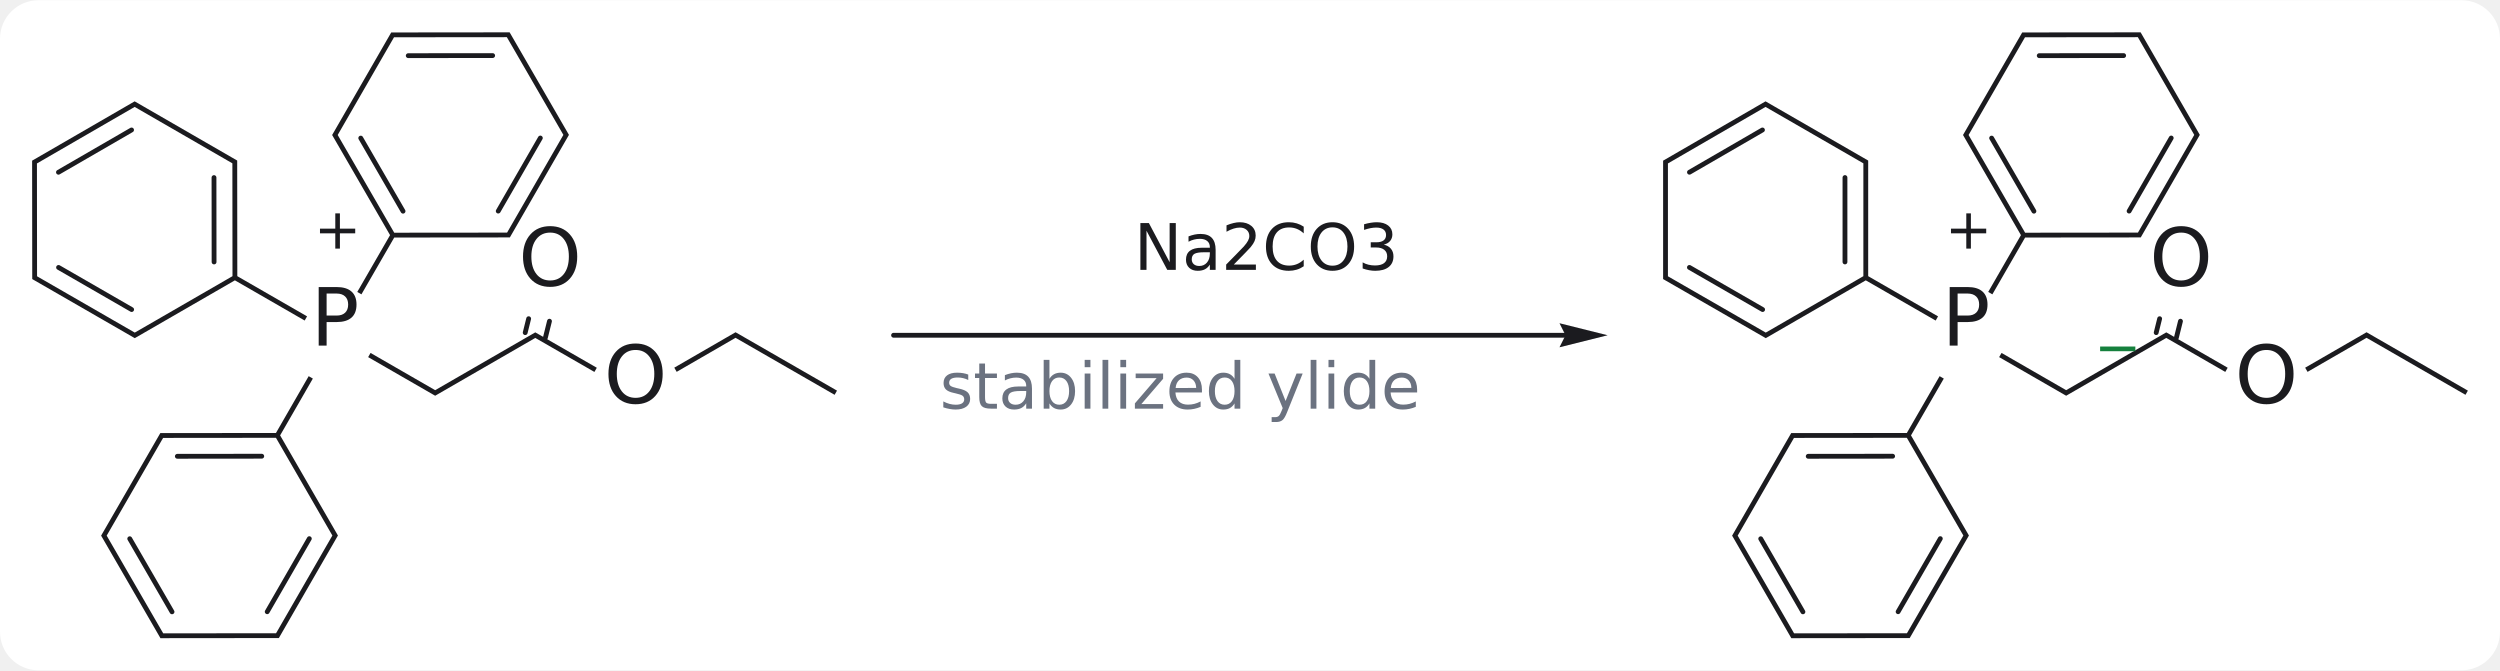
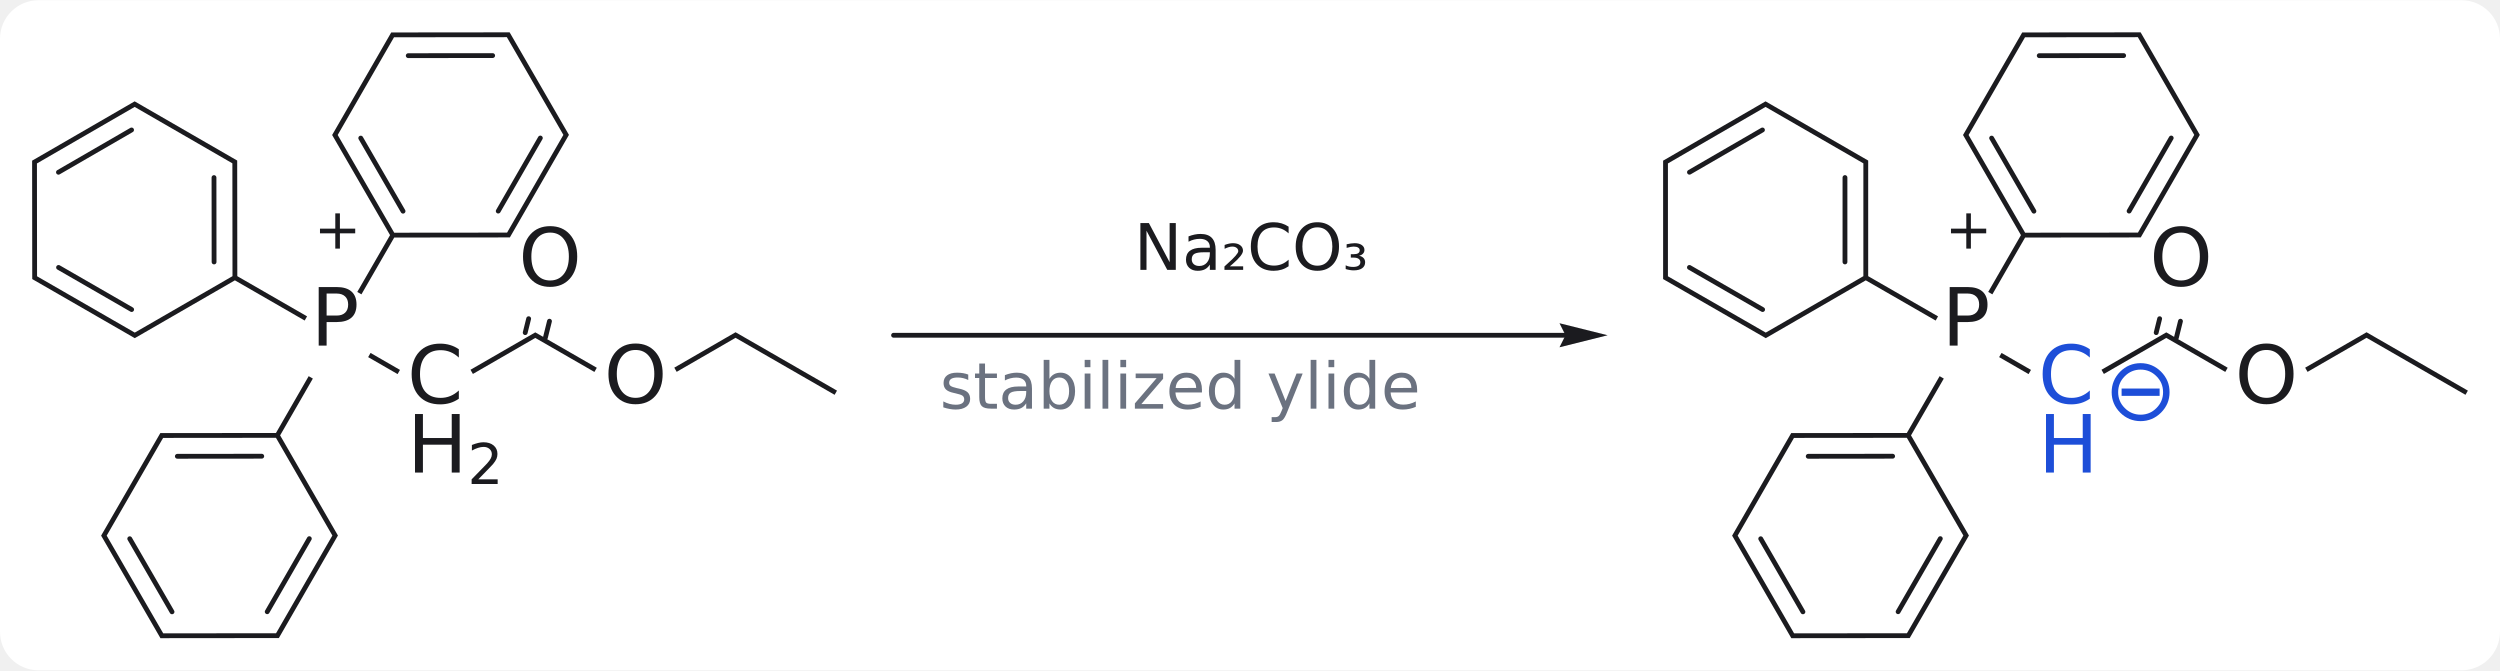
<svg xmlns="http://www.w3.org/2000/svg" viewBox="-12.542 -121.7 908.116 243.4" width="563" height="151">
  <style>.c-ink.fill{fill:#1b1b1f}.c-ink.stroke{stroke:#1b1b1f}.c-arrow.fill{fill:#c2410c}.c-arrow.stroke{stroke:#c2410c}.c-nu.fill{fill:#1d4ed8}.c-nu.stroke{stroke:#1d4ed8}.c-el.fill{fill:#b91c1c}.c-el.stroke{stroke:#b91c1c}.c-good.fill{fill:#15803d}.c-good.stroke{stroke:#15803d}.c-muted.fill{fill:#6b7280}.c-muted.stroke{stroke:#6b7280}.card{fill:#ffffff}@media (prefers-color-scheme: dark){.c-ink.fill{fill:#e6e6ea}.c-ink.stroke{stroke:#e6e6ea}.c-arrow.fill{fill:#ff9f5a}.c-arrow.stroke{stroke:#ff9f5a}.c-nu.fill{fill:#8ab4ff}.c-nu.stroke{stroke:#8ab4ff}.c-el.fill{fill:#ff8a8a}.c-el.stroke{stroke:#ff8a8a}.c-good.fill{fill:#6ee7a0}.c-good.stroke{stroke:#6ee7a0}.c-muted.fill{fill:#9ca3af}.c-muted.stroke{stroke:#9ca3af}.card{fill:#1e1e1e}}</style>
  <rect class="card" x="-12.542" y="-121.700" width="908.116" height="243.400" rx="14" />
  <line class="c-ink stroke" x1="178.233" y1="-0.952" x2="179.49" y2="-6.017" stroke-width="1.75" stroke-linecap="round" />
  <line class="c-ink stroke" x1="185.571" y1="0.868" x2="187.053" y2="-5.107" stroke-width="1.75" stroke-linecap="round" />
  <line class="c-ink stroke" x1="133.863" y1="-45.066" x2="118.499" y2="-71.622" stroke-width="1.75" stroke-linecap="round" />
  <line class="c-ink stroke" x1="135.752" y1="-101.562" x2="166.412" y2="-101.592" stroke-width="1.75" stroke-linecap="round" />
  <line class="c-ink stroke" x1="183.735" y1="-71.648" x2="168.438" y2="-45.101" stroke-width="1.75" stroke-linecap="round" />
  <line class="c-ink stroke" x1="82.538" y1="43.938" x2="51.878" y2="43.968" stroke-width="1.75" stroke-linecap="round" />
  <line class="c-ink stroke" x1="34.583" y1="73.908" x2="49.947" y2="100.464" stroke-width="1.75" stroke-linecap="round" />
  <line class="c-ink stroke" x1="84.522" y1="100.429" x2="99.819" y2="73.882" stroke-width="1.75" stroke-linecap="round" />
  <line class="c-ink stroke" x1="65.22" y1="-26.62" x2="65.19" y2="-57.28" stroke-width="1.75" stroke-linecap="round" />
  <line class="c-ink stroke" x1="35.25" y1="-74.575" x2="8.694" y2="-59.211" stroke-width="1.75" stroke-linecap="round" />
  <line class="c-ink stroke" x1="8.729" y1="-24.636" x2="35.276" y2="-9.339" stroke-width="1.75" stroke-linecap="round" />
  <line class="c-ink stroke" x1="770.685" y1="-0.952" x2="771.942" y2="-6.017" stroke-width="1.75" stroke-linecap="round" />
  <line class="c-ink stroke" x1="778.023" y1="0.868" x2="779.505" y2="-5.107" stroke-width="1.75" stroke-linecap="round" />
  <line class="c-ink stroke" x1="726.273" y1="-45.066" x2="710.909" y2="-71.622" stroke-width="1.75" stroke-linecap="round" />
  <line class="c-ink stroke" x1="728.203" y1="-101.562" x2="758.864" y2="-101.592" stroke-width="1.75" stroke-linecap="round" />
  <line class="c-ink stroke" x1="776.145" y1="-71.648" x2="760.848" y2="-45.101" stroke-width="1.75" stroke-linecap="round" />
  <line class="c-ink stroke" x1="674.948" y1="43.938" x2="644.288" y2="43.968" stroke-width="1.75" stroke-linecap="round" />
  <line class="c-ink stroke" x1="627.034" y1="73.916" x2="642.364" y2="100.468" stroke-width="1.75" stroke-linecap="round" />
  <line class="c-ink stroke" x1="676.94" y1="100.426" x2="692.27" y2="73.874" stroke-width="1.75" stroke-linecap="round" />
  <line class="c-ink stroke" x1="657.636" y1="-26.628" x2="657.636" y2="-57.288" stroke-width="1.75" stroke-linecap="round" />
  <line class="c-ink stroke" x1="627.665" y1="-74.574" x2="601.148" y2="-59.216" stroke-width="1.75" stroke-linecap="round" />
  <line class="c-ink stroke" x1="601.137" y1="-24.64" x2="627.723" y2="-9.339" stroke-width="1.75" stroke-linecap="round" />
-   <path class="c-ink fill stroke" d="M121.185 7.94 L145.53 21.968 L145.53 19.948 L122.059 6.424 Z M145.53 21.968 L181.903 0.968 L181.901 -1.052 L145.53 19.948 Z M181.903 0.968 L203.372 13.325 L204.245 11.808 L181.901 -1.052 Z M233.261 13.288 L254.647 0.926 L254.645 -1.094 L232.386 11.773 Z M254.647 0.926 L290.624 21.632 L291.496 20.116 L254.645 -1.094 Z M118.748 -14.86 L130.663 -35.498 L130.158 -36.372 L129.147 -36.372 L117.233 -15.735 Z M130.662 -37.248 L110.126 -72.745 L108.106 -72.743 L129.147 -36.372 L130.158 -36.372 Z M110.126 -72.745 L130.58 -108.242 L129.568 -109.99 L108.106 -72.743 Z M130.58 -108.242 L171.57 -108.282 L172.578 -110.034 L129.568 -109.99 Z M171.57 -108.282 L192.106 -72.785 L194.126 -72.787 L172.578 -110.034 Z M192.106 -72.785 L171.652 -37.288 L172.664 -35.539 L194.126 -72.787 Z M99.585 14.861 L87.694 35.498 L88.2 36.372 L89.21 36.372 L101.101 15.735 Z M87.694 35.498 L45.695 35.539 L46.705 37.288 L87.695 37.248 L88.2 36.372 Z M45.695 35.539 L24.189 72.786 L26.211 72.786 L46.705 37.288 Z M24.189 72.786 L45.738 110.034 L46.746 108.282 L26.211 72.786 Z M45.738 110.034 L88.748 109.99 L87.736 108.242 L46.746 108.282 Z M88.748 109.99 L110.21 72.744 L108.19 72.744 L87.736 108.242 Z M98.997 -6.865 L73.66 -21.464 L72.786 -20.958 L72.786 -19.948 L98.123 -5.349 Z M73.66 -21.464 L73.618 -63.463 L71.87 -62.453 L71.91 -21.463 L72.786 -20.958 Z M73.618 -63.463 L36.372 -84.969 L36.372 -82.947 L71.87 -62.453 Z M36.372 -84.969 L-0.876 -63.42 L0.876 -62.412 L36.372 -82.947 Z M-0.876 -63.42 L-0.832 -20.41 L0.916 -21.422 L0.876 -62.412 Z M-0.832 -20.41 L36.414 1.052 L36.414 -0.968 L0.916 -21.422 Z M171.652 -37.288 L130.662 -37.248 L130.158 -36.372 L130.663 -35.498 L172.664 -35.539 Z M110.21 72.744 L89.21 36.372 L88.2 36.372 L87.695 37.248 L108.19 72.744 Z M36.414 1.052 L72.786 -19.948 L72.786 -20.958 L71.91 -21.463 L36.414 -0.968 Z M713.637 7.94 L737.982 21.968 L737.981 19.948 L714.511 6.424 Z M737.982 21.968 L774.354 0.968 L774.354 -1.052 L737.981 19.948 Z M774.354 0.968 L795.782 13.315 L796.655 11.798 L774.354 -1.052 Z M825.671 13.298 L847.098 0.926 L847.098 -1.094 L824.796 11.782 Z M847.098 0.926 L883.033 21.632 L883.907 20.116 L847.098 -1.094 Z M711.183 -14.861 L723.074 -35.498 L722.568 -36.372 L721.558 -36.371 L709.667 -15.735 Z M723.072 -37.248 L702.537 -72.744 L700.515 -72.744 L721.558 -36.371 L722.568 -36.372 Z M702.537 -72.744 L723.031 -108.242 L722.02 -109.99 L700.515 -72.744 Z M723.031 -108.242 L764.021 -108.282 L765.031 -110.034 L722.02 -109.99 Z M764.021 -108.282 L784.516 -72.786 L786.536 -72.786 L765.031 -110.034 Z M784.516 -72.786 L764.062 -37.288 L765.074 -35.539 L786.536 -72.786 Z M692.02 14.86 L680.105 35.498 L680.61 36.372 L681.621 36.372 L693.535 15.735 Z M680.105 35.498 L638.104 35.539 L639.116 37.288 L680.106 37.248 L680.61 36.372 Z M638.104 35.539 L616.642 72.786 L618.662 72.786 L639.116 37.288 Z M616.642 72.786 L638.147 110.034 L639.157 108.282 L618.662 72.786 Z M638.147 110.034 L681.157 109.99 L680.147 108.242 L639.157 108.282 Z M681.157 109.99 L702.663 72.744 L700.641 72.744 L680.147 108.242 Z M691.448 -6.858 L666.071 -21.464 L665.196 -20.958 L665.197 -19.948 L690.575 -5.341 Z M666.071 -21.464 L666.071 -63.463 L664.321 -62.453 L664.321 -21.463 L665.196 -20.958 Z M666.071 -63.463 L628.781 -84.969 L628.783 -82.947 L664.321 -62.453 Z M628.781 -84.969 L591.577 -63.42 L593.327 -62.412 L628.783 -82.947 Z M591.577 -63.42 L591.577 -20.41 L593.327 -21.422 L593.327 -62.412 Z M591.577 -20.41 L628.867 1.052 L628.865 -0.968 L593.327 -21.422 Z M764.062 -37.288 L723.072 -37.248 L722.568 -36.372 L723.074 -35.498 L765.074 -35.539 Z M702.663 72.744 L681.621 36.372 L680.61 36.372 L680.106 37.248 L700.641 72.744 Z M628.867 1.052 L665.197 -19.948 L665.196 -20.958 L664.321 -21.463 L628.865 -0.968 Z " stroke-width="0" stroke-linecap="round" stroke-linejoin="round" />
+   <path class="c-ink fill stroke" d="M121.185 7.94 L131.882 14.103 L132.755 12.587 L122.059 6.424 Z M159.236 14.055 L181.903 0.968 L181.901 -1.052 L158.361 12.539 Z M181.903 0.968 L203.372 13.325 L204.245 11.808 L181.901 -1.052 Z M233.261 13.288 L254.647 0.926 L254.645 -1.094 L232.386 11.773 Z M254.647 0.926 L290.624 21.632 L291.496 20.116 L254.645 -1.094 Z M118.748 -14.86 L130.663 -35.498 L130.158 -36.372 L129.147 -36.372 L117.233 -15.735 Z M130.662 -37.248 L110.126 -72.745 L108.106 -72.743 L129.147 -36.372 L130.158 -36.372 Z M110.126 -72.745 L130.58 -108.242 L129.568 -109.99 L108.106 -72.743 Z M130.58 -108.242 L171.57 -108.282 L172.578 -110.034 L129.568 -109.99 Z M171.57 -108.282 L192.106 -72.785 L194.126 -72.787 L172.578 -110.034 Z M192.106 -72.785 L171.652 -37.288 L172.664 -35.539 L194.126 -72.787 Z M99.585 14.861 L87.694 35.498 L88.2 36.372 L89.21 36.372 L101.101 15.735 Z M87.694 35.498 L45.695 35.539 L46.705 37.288 L87.695 37.248 L88.2 36.372 Z M45.695 35.539 L24.189 72.786 L26.211 72.786 L46.705 37.288 Z M24.189 72.786 L45.738 110.034 L46.746 108.282 L26.211 72.786 Z M45.738 110.034 L88.748 109.99 L87.736 108.242 L46.746 108.282 Z M88.748 109.99 L110.21 72.744 L108.19 72.744 L87.736 108.242 Z M98.997 -6.865 L73.66 -21.464 L72.786 -20.958 L72.786 -19.948 L98.123 -5.349 Z M73.66 -21.464 L73.618 -63.463 L71.87 -62.453 L71.91 -21.463 L72.786 -20.958 Z M73.618 -63.463 L36.372 -84.969 L36.372 -82.947 L71.87 -62.453 Z M36.372 -84.969 L-0.876 -63.42 L0.876 -62.412 L36.372 -82.947 Z M-0.876 -63.42 L-0.832 -20.41 L0.916 -21.422 L0.876 -62.412 Z M-0.832 -20.41 L36.414 1.052 L36.414 -0.968 L0.916 -21.422 Z M171.652 -37.288 L130.662 -37.248 L130.158 -36.372 L130.663 -35.498 L172.664 -35.539 Z M110.21 72.744 L89.21 36.372 L88.2 36.372 L87.695 37.248 L108.19 72.744 Z M36.414 1.052 L72.786 -19.948 L72.786 -20.958 L71.91 -21.463 L36.414 -0.968 Z M713.637 7.94 L724.333 14.103 L725.207 12.587 L714.511 6.424 Z M751.688 14.055 L774.354 0.968 L774.354 -1.052 L750.813 12.539 Z M774.354 0.968 L795.782 13.315 L796.655 11.798 L774.354 -1.052 Z M825.671 13.298 L847.098 0.926 L847.098 -1.094 L824.796 11.782 Z M847.098 0.926 L883.033 21.632 L883.907 20.116 L847.098 -1.094 Z M711.183 -14.861 L723.074 -35.498 L722.568 -36.372 L721.558 -36.371 L709.667 -15.735 Z M723.072 -37.248 L702.537 -72.744 L700.515 -72.744 L721.558 -36.371 L722.568 -36.372 Z M702.537 -72.744 L723.031 -108.242 L722.02 -109.99 L700.515 -72.744 Z M723.031 -108.242 L764.021 -108.282 L765.031 -110.034 L722.02 -109.99 Z M764.021 -108.282 L784.516 -72.786 L786.536 -72.786 L765.031 -110.034 Z M784.516 -72.786 L764.062 -37.288 L765.074 -35.539 L786.536 -72.786 Z M692.02 14.86 L680.105 35.498 L680.61 36.372 L681.621 36.372 L693.535 15.735 Z M680.105 35.498 L638.104 35.539 L639.116 37.288 L680.106 37.248 L680.61 36.372 Z M638.104 35.539 L616.642 72.786 L618.662 72.786 L639.116 37.288 Z M616.642 72.786 L638.147 110.034 L639.157 108.282 L618.662 72.786 Z M638.147 110.034 L681.157 109.99 L680.147 108.242 L639.157 108.282 Z M681.157 109.99 L702.663 72.744 L700.641 72.744 L680.147 108.242 Z M691.448 -6.858 L666.071 -21.464 L665.196 -20.958 L665.197 -19.948 L690.575 -5.341 Z M666.071 -21.464 L666.071 -63.463 L664.321 -62.453 L664.321 -21.463 L665.196 -20.958 Z M666.071 -63.463 L628.781 -84.969 L628.783 -82.947 L664.321 -62.453 Z M628.781 -84.969 L591.577 -63.42 L593.327 -62.412 L628.783 -82.947 Z M591.577 -63.42 L591.577 -20.41 L593.327 -21.422 L593.327 -62.412 Z M591.577 -20.41 L628.867 1.052 L628.865 -0.968 L593.327 -21.422 Z M764.062 -37.288 L723.072 -37.248 L722.568 -36.372 L723.074 -35.498 L765.074 -35.539 Z M702.663 72.744 L681.621 36.372 L680.61 36.372 L680.106 37.248 L700.641 72.744 Z M628.867 1.052 L665.197 -19.948 L665.196 -20.958 L664.321 -21.463 L628.865 -0.968 Z " stroke-width="0" stroke-linecap="round" stroke-linejoin="round" />
  <text class="c-ink fill" xml:space="preserve" x="100.364" y="-16.442" font-family="DejaVu Sans, Noto Sans CJK KR, Noto Sans CJK JP, sans-serif" font-size="29.167" font-weight="normal" font-style="normal" text-decoration="none" dominant-baseline="text-before-edge">P</text>
  <text class="c-ink fill" xml:space="preserve" x="101.537" y="-45.609" font-family="DejaVu Sans, Noto Sans CJK KR, Noto Sans CJK JP, sans-serif" font-size="20.417" font-weight="normal" font-style="normal" text-decoration="none" dominant-baseline="text-before-edge">+</text>
+   <text class="c-ink fill" xml:space="preserve" x="135.347" y="4.502" font-family="DejaVu Sans, Noto Sans CJK KR, Noto Sans CJK JP, sans-serif" font-size="29.167" font-weight="normal" font-style="normal" text-decoration="none" dominant-baseline="text-before-edge">C</text>
+   <text class="c-ink fill" xml:space="preserve" x="135.347" y="29.678" font-family="DejaVu Sans, Noto Sans CJK KR, Noto Sans CJK JP, sans-serif" font-size="29.167" font-weight="normal" font-style="normal" text-decoration="none" dominant-baseline="text-before-edge">H</text>
+   <text class="c-ink fill" xml:space="preserve" x="157.279" y="39.886" font-family="DejaVu Sans, Noto Sans CJK KR, Noto Sans CJK JP, sans-serif" font-size="20.417" font-weight="normal" font-style="normal" text-decoration="none" dominant-baseline="text-before-edge">2</text>
  <text class="c-ink fill" xml:space="preserve" x="175.799" y="-38.17" font-family="DejaVu Sans, Noto Sans CJK KR, Noto Sans CJK JP, sans-serif" font-size="29.167" font-weight="normal" font-style="normal" text-decoration="none" dominant-baseline="text-before-edge">O</text>
  <text class="c-ink fill" xml:space="preserve" x="206.837" y="4.46" font-family="DejaVu Sans, Noto Sans CJK KR, Noto Sans CJK JP, sans-serif" font-size="29.167" font-weight="normal" font-style="normal" text-decoration="none" dominant-baseline="text-before-edge">O</text>
  <text class="c-ink fill" xml:space="preserve" x="692.816" y="-16.442" font-family="DejaVu Sans, Noto Sans CJK KR, Noto Sans CJK JP, sans-serif" font-size="29.167" font-weight="normal" font-style="normal" text-decoration="none" dominant-baseline="text-before-edge">P</text>
  <text class="c-ink fill" xml:space="preserve" x="693.989" y="-45.609" font-family="DejaVu Sans, Noto Sans CJK KR, Noto Sans CJK JP, sans-serif" font-size="20.417" font-weight="normal" font-style="normal" text-decoration="none" dominant-baseline="text-before-edge">+</text>
-   <text class="c-good fill" xml:space="preserve" x="748.165" y="-2.79" font-family="DejaVu Sans, Noto Sans CJK KR, Noto Sans CJK JP, sans-serif" font-size="20.417" font-weight="normal" font-style="normal" text-decoration="none" dominant-baseline="text-before-edge">−</text>
+   <text class="c-nu fill" xml:space="preserve" x="727.799" y="4.502" font-family="DejaVu Sans, Noto Sans CJK KR, Noto Sans CJK JP, sans-serif" font-size="29.167" font-weight="normal" font-style="normal" text-decoration="none" dominant-baseline="text-before-edge">C</text>
+   <text class="c-nu fill" xml:space="preserve" x="727.799" y="29.678" font-family="DejaVu Sans, Noto Sans CJK KR, Noto Sans CJK JP, sans-serif" font-size="29.167" font-weight="normal" font-style="normal" text-decoration="none" dominant-baseline="text-before-edge">H</text>
  <text class="c-ink fill" xml:space="preserve" x="768.251" y="-38.17" font-family="DejaVu Sans, Noto Sans CJK KR, Noto Sans CJK JP, sans-serif" font-size="29.167" font-weight="normal" font-style="normal" text-decoration="none" dominant-baseline="text-before-edge">O</text>
  <text class="c-ink fill" xml:space="preserve" x="799.247" y="4.46" font-family="DejaVu Sans, Noto Sans CJK KR, Noto Sans CJK JP, sans-serif" font-size="29.167" font-weight="normal" font-style="normal" text-decoration="none" dominant-baseline="text-before-edge">O</text>
  <path class="c-ink stroke" d="M312.042 0 L567.059 0 " fill="none" stroke-width="1.75" stroke-linecap="round" stroke-linejoin="round" />
  <path class="c-ink fill stroke" d="M571.434 0 L553.934 -4.375 L556.122 0 L553.934 4.375 Z " stroke-width="0" stroke-linecap="round" stroke-linejoin="round" />
-   <text class="c-ink fill" xml:space="preserve" x="399.402" y="-39.9" font-family="DejaVu Sans, Noto Sans CJK KR, Noto Sans CJK JP, sans-serif" font-size="23.333" font-weight="normal" font-style="normal" text-decoration="none" dominant-baseline="text-before-edge">Na2CO3</text>
+   <text class="c-ink fill" xml:space="preserve" x="399.402" y="-39.9" font-family="DejaVu Sans, Noto Sans CJK KR, Noto Sans CJK JP, sans-serif" font-size="23.333" font-weight="normal" font-style="normal" text-decoration="none" dominant-baseline="text-before-edge">Na₂CO₃</text>
  <text class="c-muted fill" xml:space="preserve" x="328.842" y="10.5" font-family="DejaVu Sans, Noto Sans CJK KR, Noto Sans CJK JP, sans-serif" font-size="23.333" font-weight="normal" font-style="normal" text-decoration="none" dominant-baseline="text-before-edge">stabilized ylide</text>
+   <text class="c-nu fill" xml:space="preserve" x="751.59" y="8.526" font-family="DejaVu Sans, Noto Sans CJK KR, Noto Sans CJK JP, sans-serif" font-size="32.083" font-weight="normal" font-style="normal" text-decoration="none" dominant-baseline="text-before-edge">⊖</text>
</svg>
